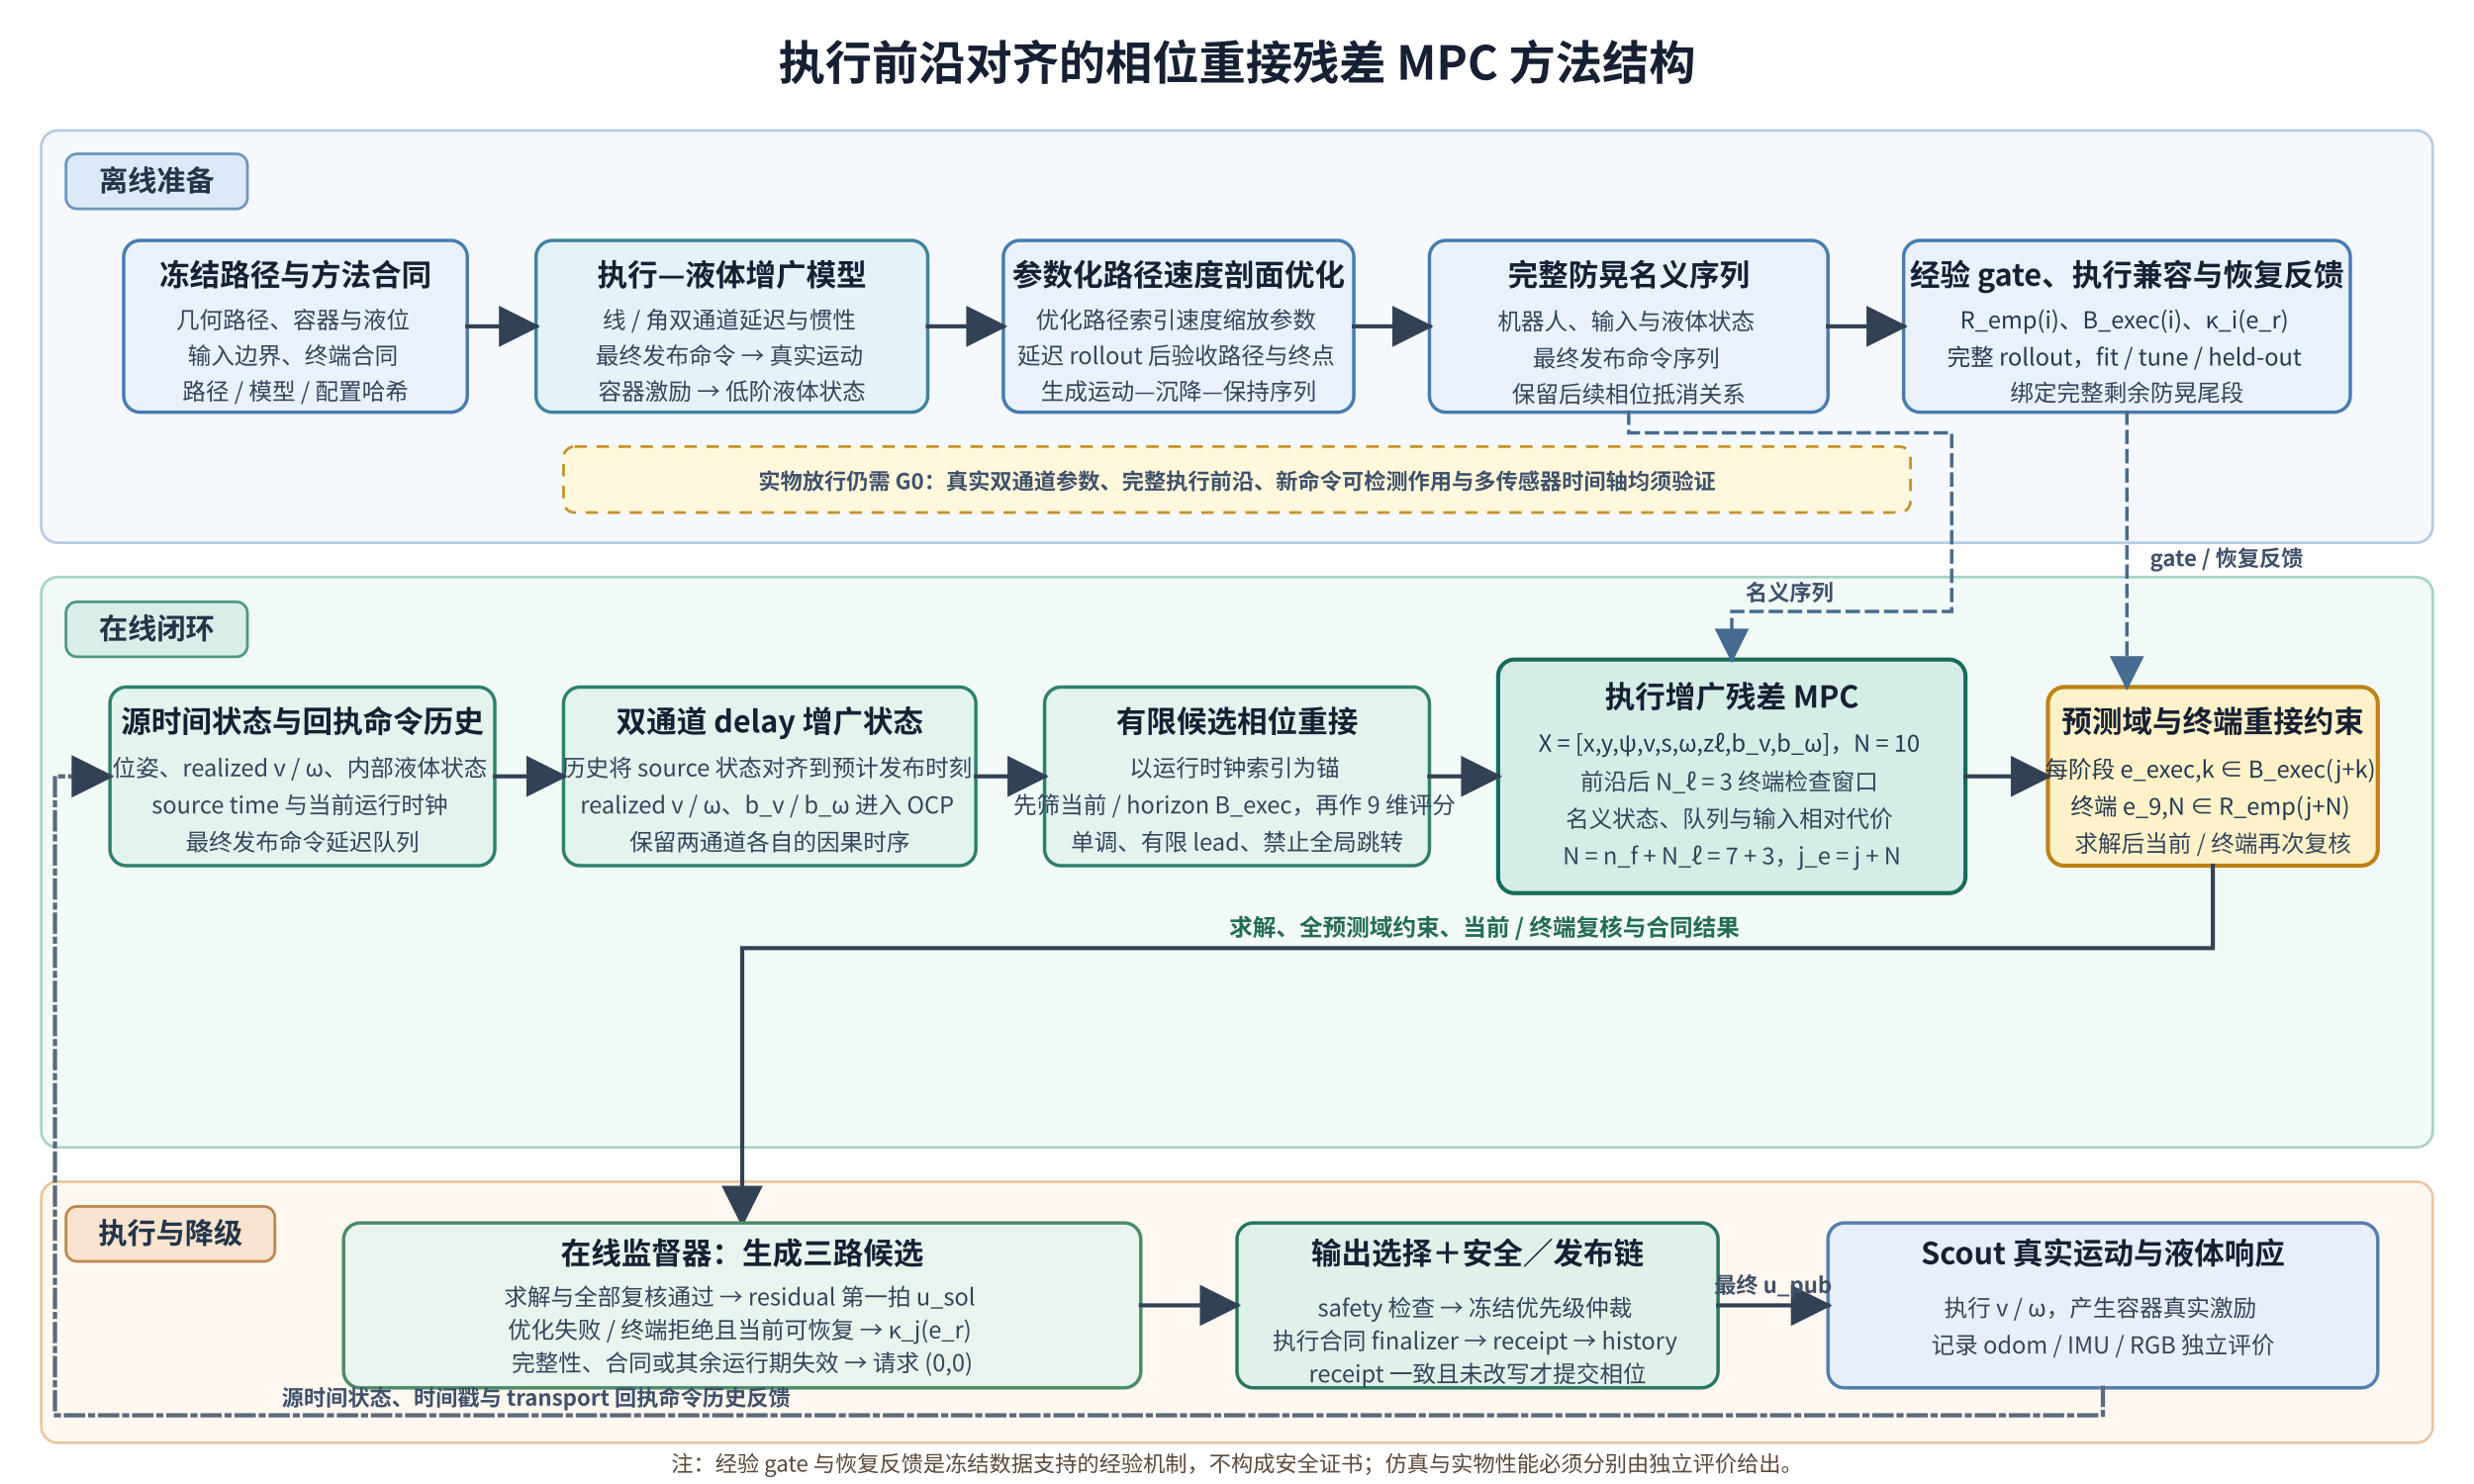
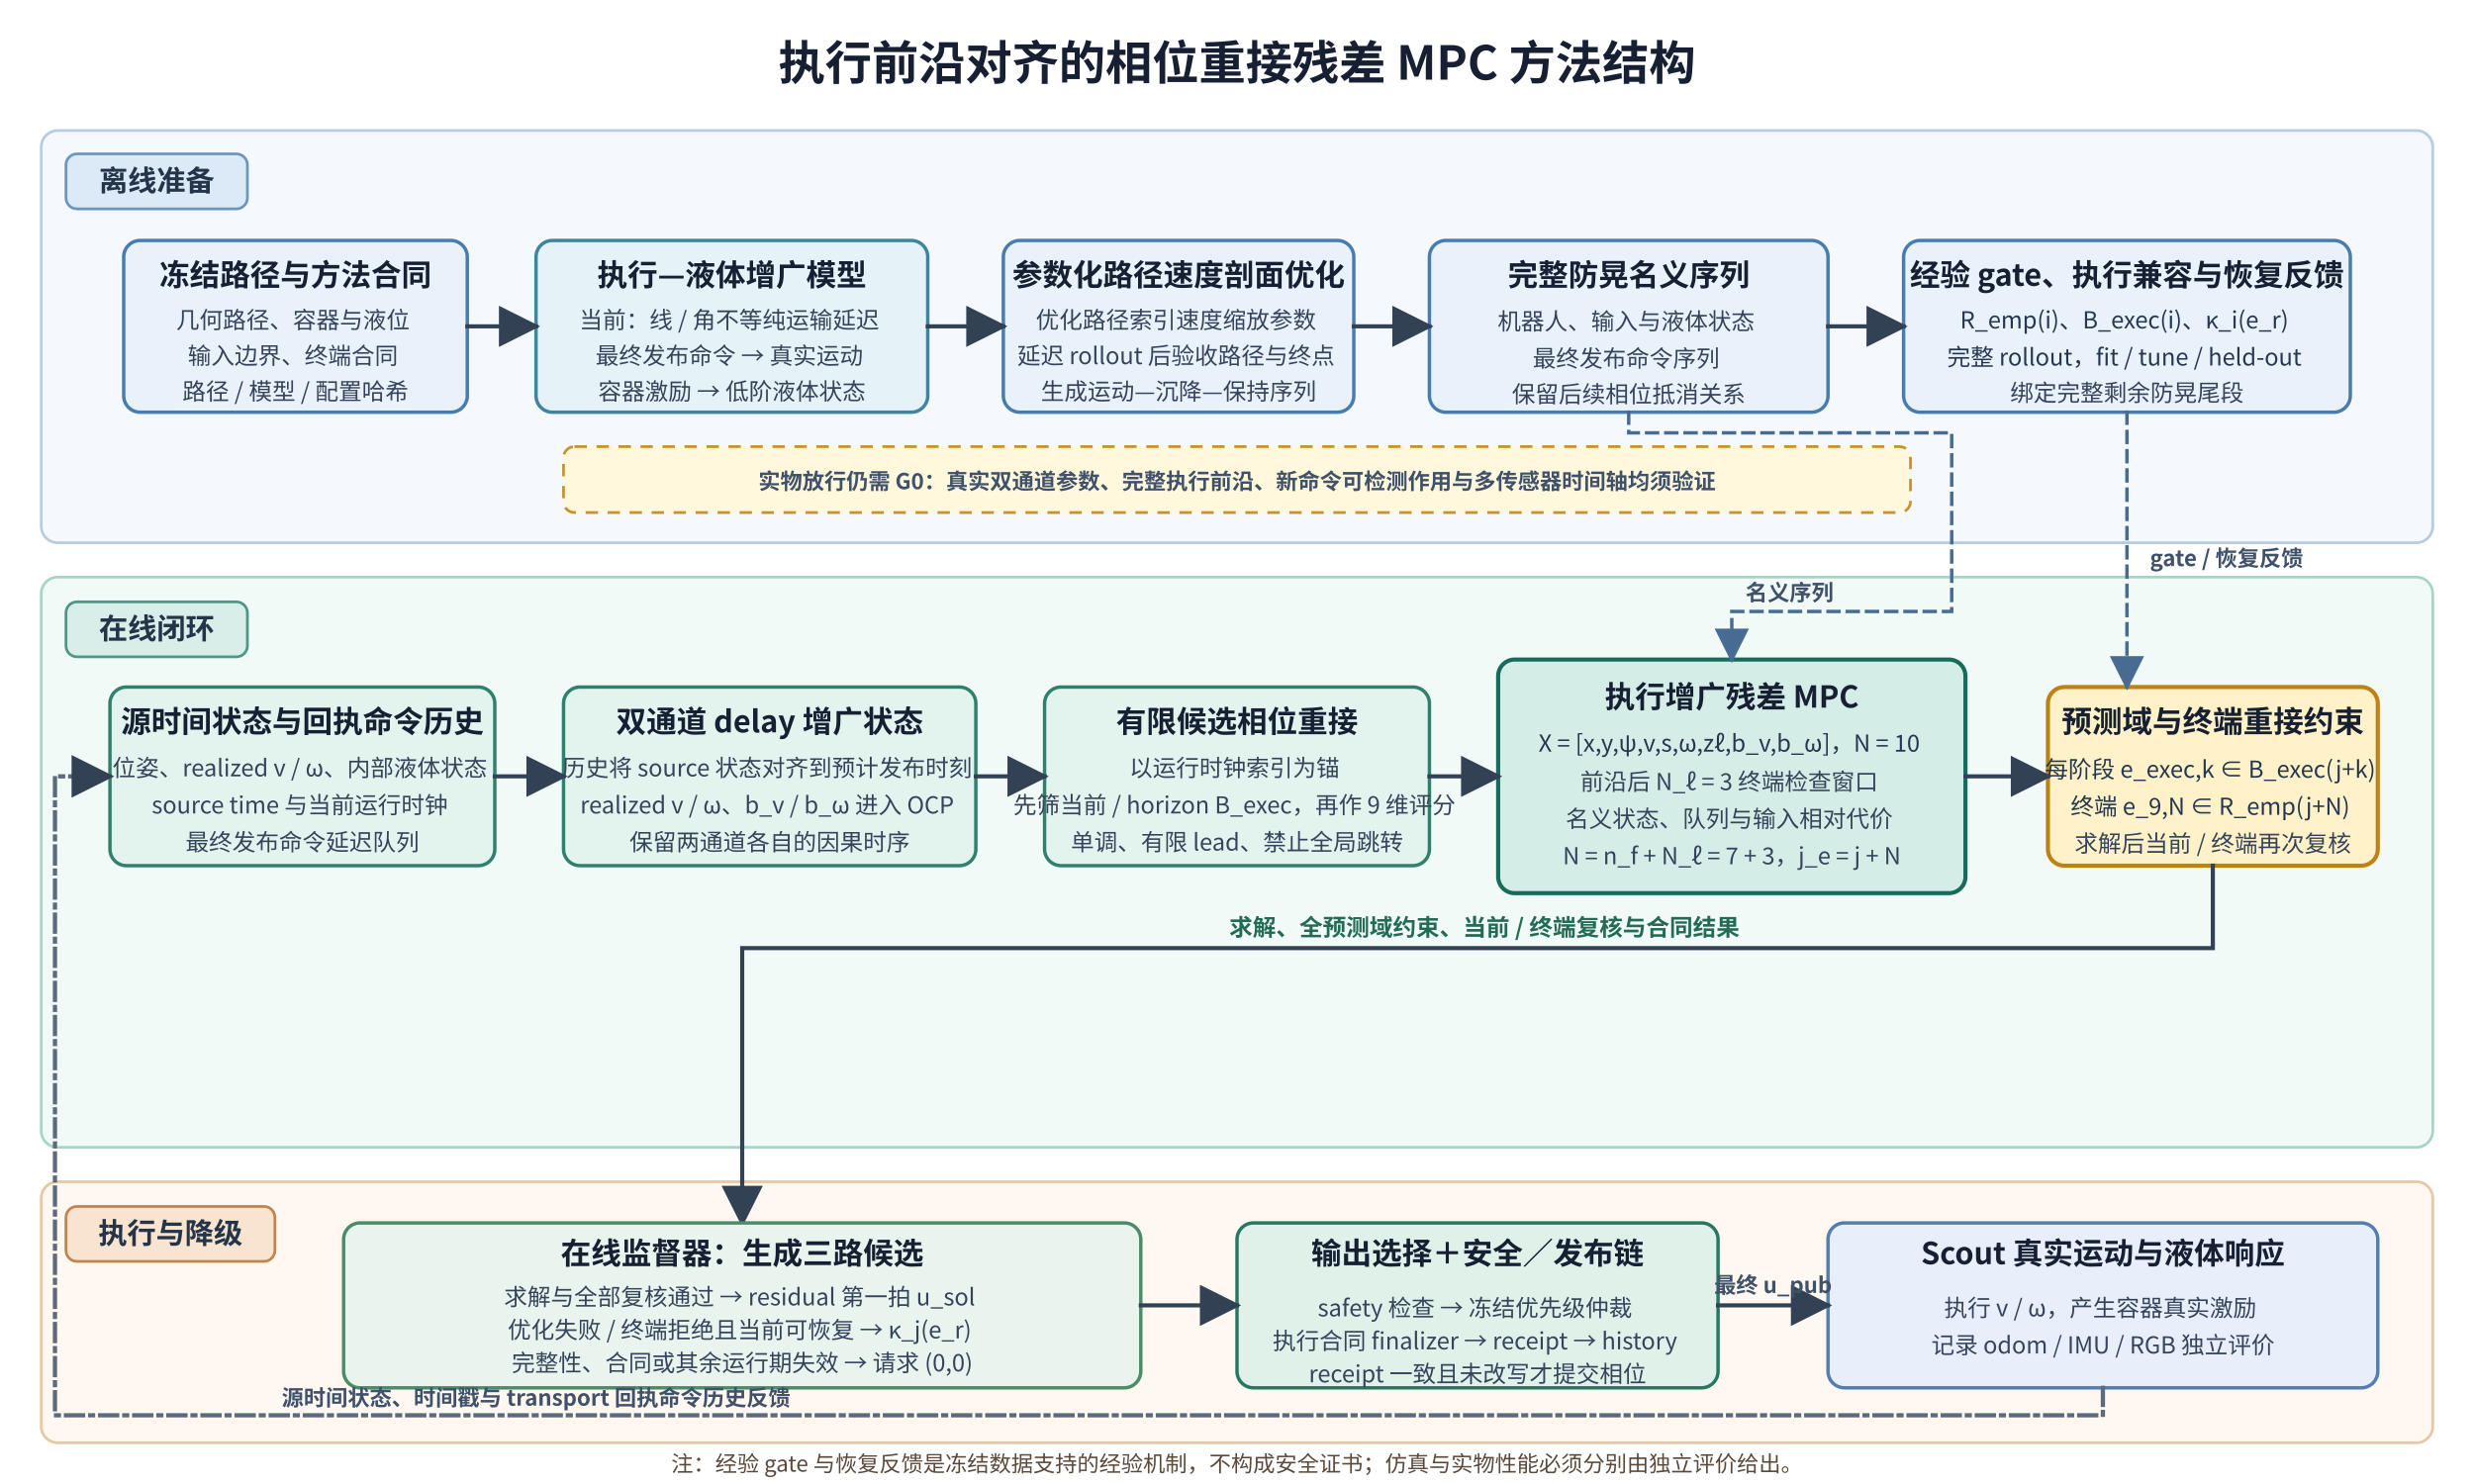
<svg xmlns="http://www.w3.org/2000/svg" width="1800" height="1080" viewBox="0 0 1800 1080" role="img" aria-labelledby="title desc" version="1.1" id="svg250">
  <defs id="defs12">
    <style id="style4">
      .canvas {
        fill: #ffffff;
      }
      .lane-offline {
        fill: #f5f8fc;
        stroke: #b7cbe3;
        stroke-width: 2;
      }
      .lane-online {
        fill: #f2faf7;
        stroke: #a8d4c7;
        stroke-width: 2;
      }
      .lane-exec {
        fill: #fff8f1;
        stroke: #e8c7a4;
        stroke-width: 2;
      }
      .header-offline {
        fill: #dce9f7;
        stroke: #6d96bf;
        stroke-width: 2;
      }
      .header-online {
        fill: #d9eee8;
        stroke: #4c9785;
        stroke-width: 2;
      }
      .header-exec {
        fill: #f8e4cf;
        stroke: #bd8650;
        stroke-width: 2;
      }
      .box-offline {
        fill: #e9f1fb;
        stroke: #477cae;
        stroke-width: 2.5;
      }
      .box-model {
        fill: #e5f2f7;
        stroke: #3f849c;
        stroke-width: 2.5;
      }
      .box-online {
        fill: #e3f3ee;
        stroke: #2f806d;
        stroke-width: 2.5;
      }
      .box-main {
        fill: #d4ede6;
        stroke: #176b5a;
        stroke-width: 3;
      }
      .box-gate {
        fill: #fff2c9;
        stroke: #bd8114;
        stroke-width: 3;
      }
      .box-publish {
        fill: #e0f1ea;
        stroke: #277761;
        stroke-width: 2.5;
      }
      .box-system {
        fill: #e8effa;
        stroke: #537eae;
        stroke-width: 2.5;
      }
      .box-recovery {
        fill: #e8f4ed;
        stroke: #4c8b69;
        stroke-width: 2.5;
      }
      .box-fallback {
        fill: #fde9df;
        stroke: #bd6347;
        stroke-width: 2.5;
      }
      .g0 {
        fill: #fff8dc;
        stroke: #c5942d;
        stroke-width: 2;
        stroke-dasharray: 9 7;
      }
      .connector {
        fill: none;
        stroke: #334155;
        stroke-width: 3;
        stroke-linecap: square;
        stroke-linejoin: miter;
        marker-end: url(#arrow);
      }
      .artifact {
        fill: none;
        stroke: #476b91;
        stroke-width: 2.5;
        stroke-dasharray: 8 6;
        stroke-linecap: square;
        stroke-linejoin: miter;
        marker-end: url(#arrow-blue);
      }
      .feedback {
        fill: none;
        stroke: #5b6b7d;
        stroke-width: 3;
        stroke-dasharray: 12 5 2 5;
        stroke-linecap: square;
        stroke-linejoin: miter;
        marker-end: url(#arrow);
      }
      .title {
        font-family: "Noto Sans CJK SC", "Microsoft YaHei", "PingFang SC", sans-serif;
        font-size: 34px;
        font-weight: 700;
        fill: #172033;
        text-anchor: middle;
      }
      .lane-title {
        font-family: "Noto Sans CJK SC", "Microsoft YaHei", "PingFang SC", sans-serif;
        font-size: 21px;
        font-weight: 700;
        fill: #243449;
        text-anchor: middle;
      }
      .box-title {
        font-family: "Noto Sans CJK SC", "Microsoft YaHei", "PingFang SC", sans-serif;
        font-size: 22px;
        font-weight: 700;
        fill: #172033;
        text-anchor: middle;
      }
      .box-text {
        font-family: "Noto Sans CJK SC", "Microsoft YaHei", "PingFang SC", sans-serif;
        font-size: 17px;
        font-weight: 400;
        fill: #35445a;
        text-anchor: middle;
      }
      .box-math {
        font-family: "Noto Sans CJK SC", "DejaVu Sans", sans-serif;
        font-size: 17px;
        font-weight: 500;
        fill: #263850;
        text-anchor: middle;
      }
      .label {
        font-family: "Noto Sans CJK SC", "Microsoft YaHei", "PingFang SC", sans-serif;
        font-size: 16px;
        font-weight: 600;
        fill: #40516a;
        text-anchor: middle;
      }
      .label-green {
        font-family: "Noto Sans CJK SC", "Microsoft YaHei", "PingFang SC", sans-serif;
        font-size: 17px;
        font-weight: 700;
        fill: #246b57;
        text-anchor: middle;
      }
      .label-red {
        font-family: "Noto Sans CJK SC", "Microsoft YaHei", "PingFang SC", sans-serif;
        font-size: 17px;
        font-weight: 700;
        fill: #a24d34;
        text-anchor: middle;
      }
      .note {
        font-family: "Noto Sans CJK SC", "Microsoft YaHei", "PingFang SC", sans-serif;
        font-size: 16px;
        font-weight: 500;
        fill: #5b493a;
        text-anchor: middle;
      }
    </style>
    <marker id="arrow" markerWidth="10" markerHeight="10" refX="9" refY="5" orient="auto" markerUnits="strokeWidth">
      <path d="M 0 0 L 10 5 L 0 10 z" fill="#334155" id="path6" />
    </marker>
    <marker id="arrow-blue" markerWidth="10" markerHeight="10" refX="9" refY="5" orient="auto" markerUnits="strokeWidth">
      <path d="M 0 0 L 10 5 L 0 10 z" fill="#476b91" id="path9" />
    </marker>
  </defs>
  <rect class="canvas" x="0" y="0" width="1800" height="1080" id="rect14" />
  <text class="title" x="900" y="58" id="text16">执行前沿对齐的相位重接残差 MPC 方法结构</text>
  <rect class="lane-offline" x="30" y="95" width="1740" height="300" rx="12" id="rect18" />
  <rect class="lane-online" x="30" y="420" width="1740" height="415" rx="12" id="rect20" />
  <rect class="lane-exec" x="30" y="860" width="1740" height="190" rx="12" id="rect22" />
  <rect class="header-offline" x="48" y="112" width="132" height="40" rx="8" id="rect24" />
  <text class="lane-title" x="114" y="139" id="text26">离线准备</text>
  <rect class="header-online" x="48" y="438" width="132" height="40" rx="8" id="rect28" />
  <text class="lane-title" x="114" y="465" id="text30">在线闭环</text>
  <rect class="header-exec" x="48" y="878" width="152" height="40" rx="8" id="rect32" />
  <text class="lane-title" x="124" y="905" id="text34">执行与降级</text>
  <rect class="box-offline" x="90" y="175" width="250" height="125" rx="12" id="rect36" />
  <text class="box-title" x="215" y="208" id="text38">冻结路径与方法合同</text>
  <text class="box-text" x="215" y="239" id="text46">
    <tspan x="215" dy="0" id="tspan40">几何路径、容器与液位</tspan>
    <tspan x="215" dy="26" id="tspan42">输入边界、终端合同</tspan>
    <tspan x="215" dy="26" id="tspan44">路径 / 模型 / 配置哈希</tspan>
  </text>
  <rect class="box-model" x="390" y="175" width="285" height="125" rx="12" id="rect48" />
  <text class="box-title" x="532.5" y="208" id="text50">执行—液体增广模型</text>
  <text class="box-text" x="532.5" y="239" id="text58">
-     <tspan x="532.5" dy="0" id="tspan52">线 / 角双通道延迟与惯性</tspan>
+     <tspan x="532.5" dy="0" id="tspan52">当前：线 / 角不等纯运输延迟</tspan>
    <tspan x="532.5" dy="26" id="tspan54">最终发布命令 → 真实运动</tspan>
    <tspan x="532.5" dy="26" id="tspan56">容器激励 → 低阶液体状态</tspan>
  </text>
  <rect class="box-offline" x="730" y="175" width="255" height="125" rx="12" id="rect60" />
  <text class="box-title" x="857.5" y="208" id="text62">参数化路径速度剖面优化</text>
  <text class="box-text" x="857.5" y="239" id="text70">
    <tspan x="857.5" dy="0" id="tspan64">优化路径索引速度缩放参数</tspan>
    <tspan x="857.5" dy="26" id="tspan66">延迟 rollout 后验收路径与终点</tspan>
    <tspan x="857.5" dy="26" id="tspan68">生成运动—沉降—保持序列</tspan>
  </text>
  <rect class="box-offline" x="1040" y="175" width="290" height="125" rx="12" id="rect72" />
  <text class="box-title" x="1185" y="208" id="text74">完整防晃名义序列</text>
  <text class="box-text" x="1185" y="240" id="text82">
    <tspan x="1185" dy="0" id="tspan76">机器人、输入与液体状态</tspan>
    <tspan x="1185" dy="27" id="tspan78">最终发布命令序列</tspan>
    <tspan x="1185" dy="26" id="tspan80">保留后续相位抵消关系</tspan>
  </text>
  <rect class="box-offline" x="1385" y="175" width="325" height="125" rx="12" id="rect84" />
  <text class="box-title" x="1547.5" y="208" id="text86">经验 gate、执行兼容与恢复反馈</text>
  <text class="box-math" x="1547.5" y="239" id="text94">
    <tspan x="1547.5" dy="0" id="tspan88">R_emp(i)、B_exec(i)、κ_i(e_r)</tspan>
    <tspan x="1547.5" dy="27" id="tspan90">完整 rollout，fit / tune / held-out</tspan>
    <tspan class="box-text" x="1547.5" dy="26" id="tspan92">绑定完整剩余防晃尾段</tspan>
  </text>
  <path class="connector" d="M 340 237.5 H 390" id="path96" />
  <path class="connector" d="M 675 237.5 H 730" id="path98" />
  <path class="connector" d="M 985 237.5 H 1040" id="path100" />
  <path class="connector" d="M 1330 237.5 H 1385" id="path102" />
  <rect class="g0" x="410" y="325" width="980" height="48" rx="8" id="rect104" />
  <text class="label" x="900" y="356" id="text106">实物放行仍需 G0：真实双通道参数、完整执行前沿、新命令可检测作用与多传感器时间轴均须验证</text>
  <rect class="box-online" x="80" y="500" width="280" height="130" rx="12" id="rect108" />
  <text class="box-title" x="220" y="533" id="text110">源时间状态与回执命令历史</text>
  <text class="box-text" x="220" y="565" id="text118">
    <tspan x="220" dy="0" id="tspan112">位姿、realized v / ω、内部液体状态</tspan>
    <tspan x="220" dy="27" id="tspan114">source time 与当前运行时钟</tspan>
    <tspan x="220" dy="27" id="tspan116">最终发布命令延迟队列</tspan>
  </text>
  <rect class="box-online" x="410" y="500" width="300" height="130" rx="12" id="rect120" />
  <text class="box-title" x="560" y="533" id="text122">双通道 delay 增广状态</text>
  <text class="box-text" x="560" y="565" id="text130">
    <tspan x="560" dy="0" id="tspan124">历史将 source 状态对齐到预计发布时刻</tspan>
    <tspan x="560" dy="27" id="tspan126">realized v / ω、b_v / b_ω 进入 OCP</tspan>
    <tspan x="560" dy="27" id="tspan128">保留两通道各自的因果时序</tspan>
  </text>
  <rect class="box-online" x="760" y="500" width="280" height="130" rx="12" id="rect132" />
  <text class="box-title" x="900" y="533" id="text134">有限候选相位重接</text>
  <text class="box-text" x="900" y="565" id="text142">
    <tspan x="900" dy="0" id="tspan136">以运行时钟索引为锚</tspan>
    <tspan x="900" dy="27" id="tspan138">先筛当前 / horizon B_exec，再作 9 维评分</tspan>
    <tspan x="900" dy="27" id="tspan140">单调、有限 lead、禁止全局跳转</tspan>
  </text>
  <rect class="box-main" x="1090" y="480" width="340" height="170" rx="12" id="rect144" />
  <text class="box-title" x="1260" y="515" id="text146">执行增广残差 MPC</text>
  <text class="box-math" x="1260" y="547" id="text156">
    <tspan x="1260" dy="0" id="tspan148">X = [x,y,ψ,v,s,ω,zℓ,b_v,b_ω]，N = 10</tspan>
    <tspan class="box-text" x="1260" dy="28" id="tspan150">前沿后 N_ℓ = 3 终端检查窗口</tspan>
    <tspan class="box-text" x="1260" dy="27" id="tspan152">名义状态、队列与输入相对代价</tspan>
    <tspan class="box-text" x="1260" dy="27" id="tspan154">N = n_f + N_ℓ = 7 + 3，j_e = j + N</tspan>
  </text>
  <rect class="box-gate" x="1490" y="500" width="240" height="130" rx="12" id="rect158" />
  <text class="box-title" x="1610" y="533" id="text160">预测域与终端重接约束</text>
  <text class="box-math" x="1610" y="566" id="text168">
    <tspan x="1610" dy="0" id="tspan162">每阶段 e_exec,k ∈ B_exec(j+k)</tspan>
    <tspan x="1610" dy="27" id="tspan164">终端 e_9,N ∈ R_emp(j+N)</tspan>
    <tspan class="box-text" x="1610" dy="27" id="tspan166">求解后当前 / 终端再次复核</tspan>
  </text>
  <path class="connector" d="M 360 565 H 410" id="path170" />
  <path class="connector" d="M 710 565 H 760" id="path172" />
  <path class="connector" d="M 1040 565 H 1090" id="path174" />
  <path class="connector" d="M 1430 565 H 1490" id="path176" />
  <path class="artifact" d="M 1185 300 V 315 H 1420 V 445 H 1260 V 480" id="path178" />
  <text class="label" x="1302" y="437" id="text180">名义序列</text>
  <path class="artifact" d="M 1547.5 300 V 500" id="path182" />
  <text class="label" x="1620" y="412" id="text184">gate / 恢复反馈</text>
  <path class="connector" d="M 1610 630 V 690 H 540 V 890" id="path196" />
  <text class="label-green" x="1080" y="681" id="text198">求解、全预测域约束、当前 / 终端复核与合同结果</text>
  <rect class="box-recovery" x="250" y="890" width="580" height="120" rx="12" id="rect210" />
  <text class="box-title" x="540" y="920" id="text212">在线监督器：生成三路候选</text>
  <text class="box-text" x="540" y="950" id="text218">
    <tspan x="540" dy="0" id="tspan214">求解与全部复核通过 → residual 第一拍 u_sol</tspan>
    <tspan x="540" dy="24" id="tspan216">优化失败 / 终端拒绝且当前可恢复 → κ_j(e_r)</tspan>
    <tspan x="540" dy="24" id="tspan217">完整性、合同或其余运行期失效 → 请求 (0,0)</tspan>
  </text>
  <rect class="box-publish" x="900" y="890" width="350" height="120" rx="12" id="rect186" />
  <text class="box-title" x="1075" y="920" id="text188">输出选择＋安全／发布链</text>
  <text class="box-text" x="1075" y="958" id="text194">
    <tspan x="1075" dy="0" id="tspan190">safety 检查 → 冻结优先级仲裁</tspan>
    <tspan x="1075" dy="24" id="tspan192">执行合同 finalizer → receipt → history</tspan>
    <tspan x="1075" dy="24" id="tspan193">receipt 一致且未改写才提交相位</tspan>
  </text>
  <rect class="box-system" x="1330" y="890" width="400" height="120" rx="12" id="rect200" />
  <text class="box-title" x="1530" y="920" id="text202">Scout 真实运动与液体响应</text>
  <text class="box-text" x="1530" y="958" id="text208">
    <tspan x="1530" dy="0" id="tspan204">执行 v / ω，产生容器真实激励</tspan>
    <tspan x="1530" dy="27" id="tspan206">记录 odom / IMU / RGB 独立评价</tspan>
  </text>
  <path class="connector" d="M 830 950 H 900" id="path238" />
  <path class="connector" d="M 1250 950 H 1330" id="path230" />
  <text class="label" x="1290" y="941" id="text232">最终 u_pub</text>
  <path class="feedback" d="M 1530 1010 V 1030 H 40 V 565 H 80" id="path244" style="fill:none;stroke:#5b6b7d;stroke-width:3.103;stroke-linecap:square;stroke-linejoin:miter;stroke-dasharray:12.413, 5.172, 2.069, 5.172;marker-end:url(#arrow)" />
  <text class="label" x="390" y="1023" id="text246" style="font-weight:600;font-size:16px;font-family:'Noto Sans CJK SC', 'Microsoft YaHei', 'PingFang SC', sans-serif;text-anchor:middle;fill:#40516a">源时间状态、时间戳与 transport 回执命令历史反馈</text>
  <text class="note" x="900" y="1071" id="text248">注：经验 gate 与恢复反馈是冻结数据支持的经验机制，不构成安全证书；仿真与实物性能必须分别由独立评价给出。</text>
</svg>
